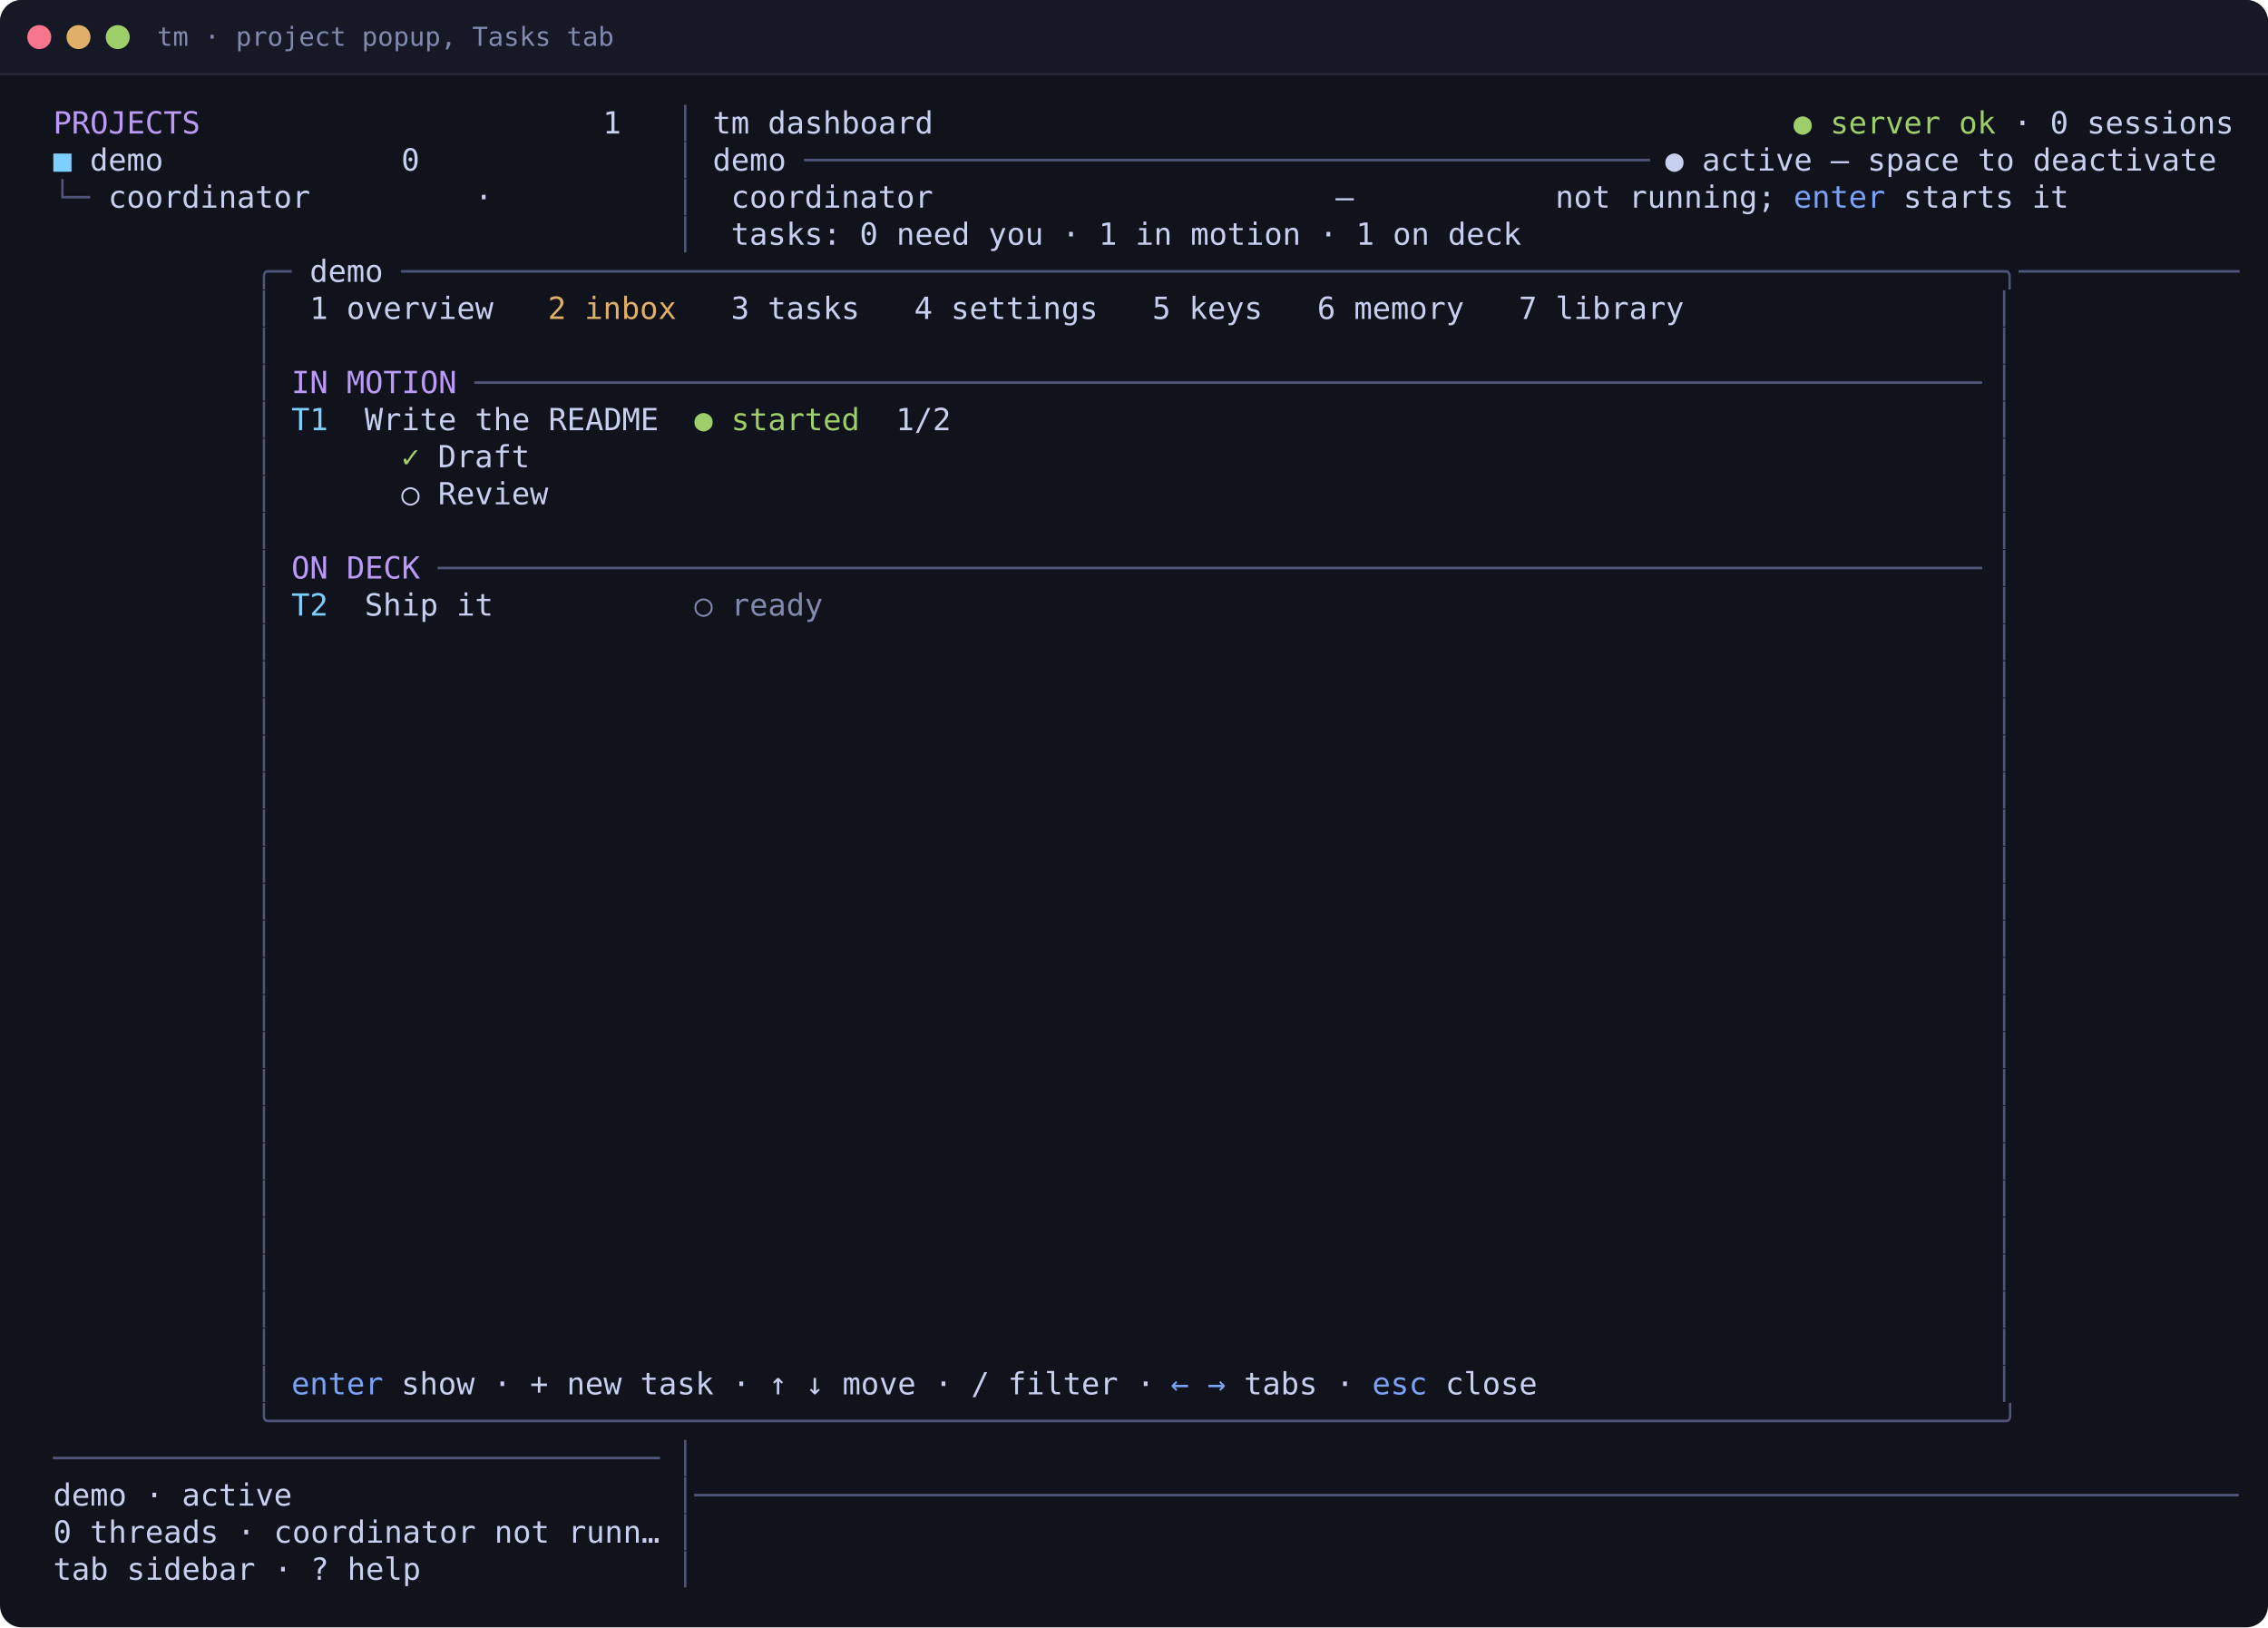
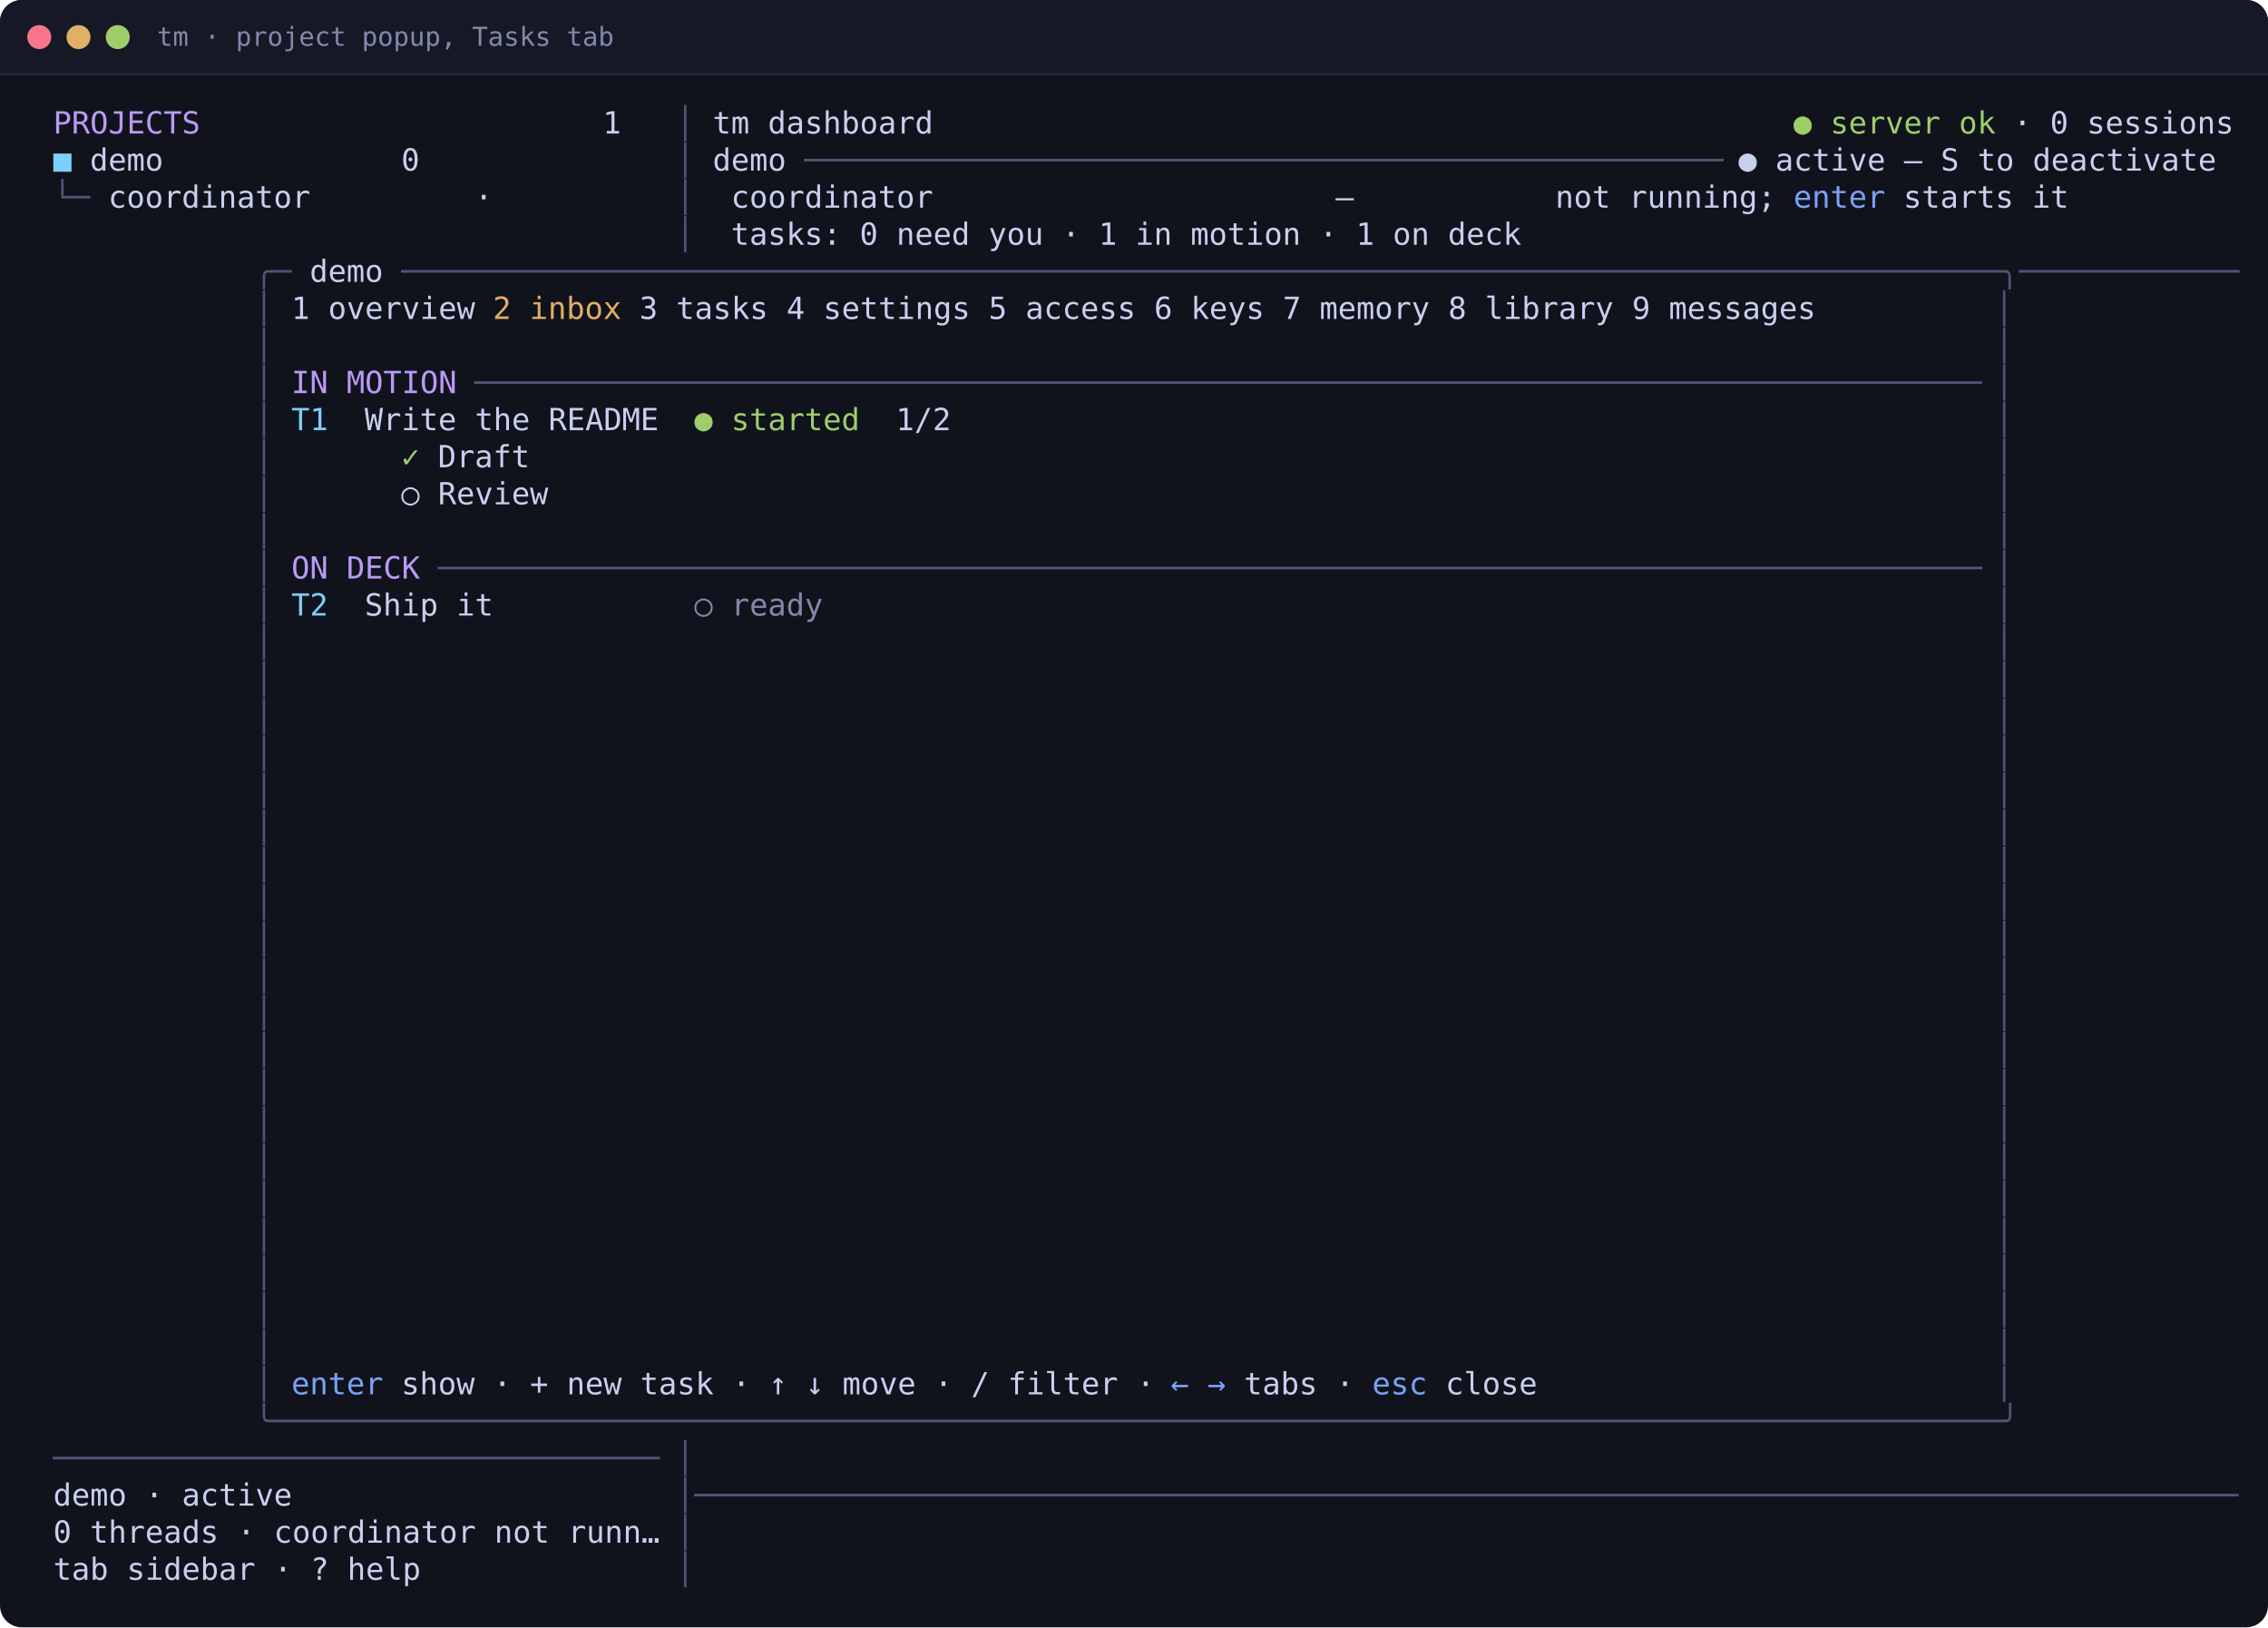
<svg xmlns="http://www.w3.org/2000/svg" width="1040" height="746" viewBox="0 0 1040 746" role="img" aria-labelledby="t">
  <style>text{font:14px ui-monospace,SFMono-Regular,Menlo,Consolas,'DejaVu Sans Mono','Liberation Mono',monospace;white-space:pre}</style>
  <rect width="1040" height="746" rx="10" fill="#11131c" />
  <rect width="1040" height="34" rx="10" fill="#161925" />
  <rect y="24" width="1040" height="10" fill="#161925" />
  <line x1="0" y1="34" x2="1040" y2="34" stroke="#262a3d" />
  <circle cx="18" cy="17" r="5.5" fill="#f7768e" />
  <circle cx="36" cy="17" r="5.5" fill="#e0af68" />
  <circle cx="54" cy="17" r="5.5" fill="#9ece6a" />
  <text x="72" y="21" fill="#8189ad" style="font-size:12px">tm · project popup, Tasks tab</text>
  <text x="24.4" y="61.2" fill="#bb9af7" font-weight="700" textLength="67.2" lengthAdjust="spacingAndGlyphs">PROJECTS</text>
  <text x="276.4" y="61.2" fill="#c8d0f0">1</text>
  <text x="310.0" y="61.2" fill="#4e5578">│</text>
  <text x="326.8" y="61.2" fill="#c8d0f0" font-weight="700" textLength="100.8" lengthAdjust="spacingAndGlyphs">tm dashboard</text>
  <text x="822.4" y="61.2" fill="#9ece6a" textLength="92.4" lengthAdjust="spacingAndGlyphs">● server ok</text>
  <text x="923.2" y="61.2" fill="#c8d0f0" textLength="100.8" lengthAdjust="spacingAndGlyphs">· 0 sessions</text>
  <text x="24.4" y="78.2" fill="#7dcfff">■</text>
  <text x="41.2" y="78.2" fill="#c8d0f0" textLength="33.6" lengthAdjust="spacingAndGlyphs">demo</text>
  <text x="184.0" y="78.2" fill="#c8d0f0">0</text>
  <text x="310.0" y="78.2" fill="#4e5578">│</text>
  <text x="326.8" y="78.2" fill="#c8d0f0" textLength="33.6" lengthAdjust="spacingAndGlyphs">demo</text>
-   <text x="368.8" y="78.2" fill="#4e5578" textLength="386.4" lengthAdjust="spacingAndGlyphs">──────────────────────────────────────────────</text>
-   <text x="763.6" y="78.2" fill="#c8d0f0" textLength="252.0" lengthAdjust="spacingAndGlyphs">● active — space to deactivate</text>
+   <text x="368.8" y="78.2" fill="#4e5578" textLength="420.0" lengthAdjust="spacingAndGlyphs">──────────────────────────────────────────────────</text>
+   <text x="797.2" y="78.2" fill="#c8d0f0" textLength="218.4" lengthAdjust="spacingAndGlyphs">● active — S to deactivate</text>
  <text x="24.4" y="95.2" fill="#4e5578" textLength="16.8" lengthAdjust="spacingAndGlyphs">└─</text>
  <text x="49.6" y="95.2" fill="#c8d0f0" textLength="92.4" lengthAdjust="spacingAndGlyphs">coordinator</text>
  <text x="217.6" y="95.2" fill="#c8d0f0">·</text>
  <text x="310.0" y="95.2" fill="#4e5578">│</text>
  <text x="335.2" y="95.2" fill="#c8d0f0" textLength="92.4" lengthAdjust="spacingAndGlyphs">coordinator</text>
  <text x="612.4" y="95.2" fill="#c8d0f0">—</text>
  <text x="713.2" y="95.2" fill="#c8d0f0" textLength="100.8" lengthAdjust="spacingAndGlyphs">not running;</text>
  <text x="822.4" y="95.2" fill="#7aa2f7" textLength="42.0" lengthAdjust="spacingAndGlyphs">enter</text>
  <text x="872.8" y="95.2" fill="#c8d0f0" textLength="75.6" lengthAdjust="spacingAndGlyphs">starts it</text>
  <text x="310.0" y="112.2" fill="#4e5578">│</text>
  <text x="335.2" y="112.2" fill="#c8d0f0" textLength="361.2" lengthAdjust="spacingAndGlyphs">tasks: 0 need you · 1 in motion · 1 on deck</text>
  <text x="116.8" y="129.2" fill="#4e5578" textLength="16.8" lengthAdjust="spacingAndGlyphs">╭─</text>
  <text x="142.0" y="129.2" fill="#c8d0f0" textLength="33.6" lengthAdjust="spacingAndGlyphs">demo</text>
  <text x="184.0" y="129.2" fill="#4e5578" textLength="840.0" lengthAdjust="spacingAndGlyphs">───────────────────────────────────────────────────────────────────────────────────────╮────────────</text>
  <text x="116.8" y="146.2" fill="#4e5578">│</text>
-   <text x="142.0" y="146.2" fill="#c8d0f0" textLength="84.0" lengthAdjust="spacingAndGlyphs">1 overview</text>
-   <text x="251.2" y="146.2" fill="#e0af68" textLength="58.8" lengthAdjust="spacingAndGlyphs">2 inbox</text>
-   <text x="335.2" y="146.2" fill="#c8d0f0" textLength="58.8" lengthAdjust="spacingAndGlyphs">3 tasks</text>
-   <text x="419.2" y="146.2" fill="#c8d0f0" textLength="84.0" lengthAdjust="spacingAndGlyphs">4 settings</text>
-   <text x="528.4" y="146.2" fill="#c8d0f0" textLength="50.4" lengthAdjust="spacingAndGlyphs">5 keys</text>
-   <text x="604.0" y="146.2" fill="#c8d0f0" textLength="67.2" lengthAdjust="spacingAndGlyphs">6 memory</text>
-   <text x="696.4" y="146.2" fill="#c8d0f0" textLength="75.6" lengthAdjust="spacingAndGlyphs">7 library</text>
+   <text x="133.6" y="146.2" fill="#c8d0f0" textLength="84.0" lengthAdjust="spacingAndGlyphs">1 overview</text>
+   <text x="226.0" y="146.2" fill="#e0af68" textLength="58.8" lengthAdjust="spacingAndGlyphs">2 inbox</text>
+   <text x="293.2" y="146.2" fill="#c8d0f0" textLength="537.6" lengthAdjust="spacingAndGlyphs">3 tasks 4 settings 5 access 6 keys 7 memory 8 library 9 messages</text>
  <text x="914.8" y="146.2" fill="#4e5578">│</text>
  <text x="116.8" y="163.2" fill="#4e5578">│</text>
  <text x="914.8" y="163.2" fill="#4e5578">│</text>
  <text x="116.8" y="180.2" fill="#4e5578">│</text>
  <text x="133.6" y="180.2" fill="#bb9af7" font-weight="700" textLength="75.6" lengthAdjust="spacingAndGlyphs">IN MOTION</text>
  <text x="217.6" y="180.2" fill="#4e5578" textLength="688.8" lengthAdjust="spacingAndGlyphs">──────────────────────────────────────────────────────────────────────────────────</text>
  <text x="914.8" y="180.2" fill="#4e5578">│</text>
  <text x="116.8" y="197.2" fill="#4e5578">│</text>
  <text x="133.6" y="197.2" fill="#7dcfff" font-weight="700" textLength="16.8" lengthAdjust="spacingAndGlyphs">T1</text>
  <text x="167.2" y="197.2" fill="#c8d0f0" textLength="134.4" lengthAdjust="spacingAndGlyphs">Write the README</text>
  <text x="318.4" y="197.2" fill="#9ece6a" textLength="75.6" lengthAdjust="spacingAndGlyphs">● started</text>
  <text x="410.8" y="197.2" fill="#c8d0f0" textLength="25.2" lengthAdjust="spacingAndGlyphs">1/2</text>
  <text x="914.8" y="197.2" fill="#4e5578">│</text>
  <text x="116.8" y="214.2" fill="#4e5578">│</text>
  <text x="184.0" y="214.2" fill="#9ece6a">✓</text>
  <text x="200.8" y="214.2" fill="#c8d0f0" textLength="42.0" lengthAdjust="spacingAndGlyphs">Draft</text>
  <text x="914.8" y="214.2" fill="#4e5578">│</text>
  <text x="116.8" y="231.2" fill="#4e5578">│</text>
  <text x="184.0" y="231.2" fill="#c8d0f0" textLength="67.2" lengthAdjust="spacingAndGlyphs">○ Review</text>
  <text x="914.8" y="231.2" fill="#4e5578">│</text>
  <text x="116.8" y="248.2" fill="#4e5578">│</text>
  <text x="914.8" y="248.2" fill="#4e5578">│</text>
  <text x="116.8" y="265.2" fill="#4e5578">│</text>
  <text x="133.6" y="265.2" fill="#bb9af7" font-weight="700" textLength="58.8" lengthAdjust="spacingAndGlyphs">ON DECK</text>
  <text x="200.8" y="265.2" fill="#4e5578" textLength="705.6" lengthAdjust="spacingAndGlyphs">────────────────────────────────────────────────────────────────────────────────────</text>
  <text x="914.8" y="265.2" fill="#4e5578">│</text>
  <text x="116.8" y="282.2" fill="#4e5578">│</text>
  <text x="133.6" y="282.2" fill="#7dcfff" font-weight="700" textLength="16.8" lengthAdjust="spacingAndGlyphs">T2</text>
  <text x="167.2" y="282.2" fill="#c8d0f0" textLength="58.8" lengthAdjust="spacingAndGlyphs">Ship it</text>
  <text x="318.4" y="282.2" fill="#8189ad" textLength="58.8" lengthAdjust="spacingAndGlyphs">○ ready</text>
  <text x="914.8" y="282.2" fill="#4e5578">│</text>
  <text x="116.8" y="299.2" fill="#4e5578">│</text>
  <text x="914.8" y="299.2" fill="#4e5578">│</text>
  <text x="116.8" y="316.2" fill="#4e5578">│</text>
  <text x="914.8" y="316.2" fill="#4e5578">│</text>
  <text x="116.8" y="333.2" fill="#4e5578">│</text>
  <text x="914.8" y="333.2" fill="#4e5578">│</text>
  <text x="116.8" y="350.2" fill="#4e5578">│</text>
  <text x="914.8" y="350.2" fill="#4e5578">│</text>
  <text x="116.8" y="367.2" fill="#4e5578">│</text>
  <text x="914.8" y="367.2" fill="#4e5578">│</text>
  <text x="116.8" y="384.2" fill="#4e5578">│</text>
  <text x="914.8" y="384.2" fill="#4e5578">│</text>
  <text x="116.8" y="401.2" fill="#4e5578">│</text>
  <text x="914.8" y="401.2" fill="#4e5578">│</text>
  <text x="116.8" y="418.2" fill="#4e5578">│</text>
  <text x="914.8" y="418.2" fill="#4e5578">│</text>
  <text x="116.8" y="435.2" fill="#4e5578">│</text>
  <text x="914.8" y="435.2" fill="#4e5578">│</text>
  <text x="116.8" y="452.2" fill="#4e5578">│</text>
  <text x="914.8" y="452.2" fill="#4e5578">│</text>
  <text x="116.8" y="469.2" fill="#4e5578">│</text>
  <text x="914.8" y="469.2" fill="#4e5578">│</text>
  <text x="116.8" y="486.2" fill="#4e5578">│</text>
  <text x="914.8" y="486.2" fill="#4e5578">│</text>
  <text x="116.8" y="503.2" fill="#4e5578">│</text>
  <text x="914.8" y="503.2" fill="#4e5578">│</text>
  <text x="116.8" y="520.2" fill="#4e5578">│</text>
  <text x="914.8" y="520.2" fill="#4e5578">│</text>
  <text x="116.8" y="537.2" fill="#4e5578">│</text>
  <text x="914.8" y="537.2" fill="#4e5578">│</text>
  <text x="116.8" y="554.2" fill="#4e5578">│</text>
  <text x="914.8" y="554.2" fill="#4e5578">│</text>
  <text x="116.8" y="571.2" fill="#4e5578">│</text>
  <text x="914.8" y="571.2" fill="#4e5578">│</text>
  <text x="116.8" y="588.2" fill="#4e5578">│</text>
  <text x="914.8" y="588.2" fill="#4e5578">│</text>
  <text x="116.8" y="605.2" fill="#4e5578">│</text>
  <text x="914.8" y="605.2" fill="#4e5578">│</text>
  <text x="116.8" y="622.2" fill="#4e5578">│</text>
  <text x="914.8" y="622.2" fill="#4e5578">│</text>
  <text x="116.8" y="639.2" fill="#4e5578">│</text>
  <text x="133.6" y="639.2" fill="#7aa2f7" textLength="42.0" lengthAdjust="spacingAndGlyphs">enter</text>
  <text x="184.0" y="639.2" fill="#c8d0f0" textLength="344.4" lengthAdjust="spacingAndGlyphs">show · + new task · ↑ ↓ move · / filter ·</text>
  <text x="536.8" y="639.2" fill="#7aa2f7" textLength="25.2" lengthAdjust="spacingAndGlyphs">← →</text>
  <text x="570.4" y="639.2" fill="#c8d0f0" textLength="50.4" lengthAdjust="spacingAndGlyphs">tabs ·</text>
  <text x="629.2" y="639.2" fill="#7aa2f7" textLength="25.2" lengthAdjust="spacingAndGlyphs">esc</text>
  <text x="662.8" y="639.2" fill="#c8d0f0" textLength="42.0" lengthAdjust="spacingAndGlyphs">close</text>
  <text x="914.8" y="639.2" fill="#4e5578">│</text>
  <text x="116.8" y="656.2" fill="#4e5578" textLength="806.4" lengthAdjust="spacingAndGlyphs">╰──────────────────────────────────────────────────────────────────────────────────────────────╯</text>
  <text x="24.4" y="673.2" fill="#4e5578" textLength="277.2" lengthAdjust="spacingAndGlyphs">─────────────────────────────────</text>
  <text x="310.0" y="673.2" fill="#4e5578">│</text>
  <text x="24.4" y="690.2" fill="#c8d0f0" textLength="109.2" lengthAdjust="spacingAndGlyphs">demo · active</text>
  <text x="310.0" y="690.2" fill="#4e5578" textLength="714.0" lengthAdjust="spacingAndGlyphs">│────────────────────────────────────────────────────────────────────────────────────</text>
  <text x="24.4" y="707.2" fill="#c8d0f0" textLength="277.2" lengthAdjust="spacingAndGlyphs">0 threads · coordinator not runn…</text>
  <text x="310.0" y="707.2" fill="#4e5578">│</text>
  <text x="24.4" y="724.2" fill="#c8d0f0" textLength="168.0" lengthAdjust="spacingAndGlyphs">tab sidebar · ? help</text>
  <text x="310.0" y="724.2" fill="#4e5578">│</text>
</svg>
